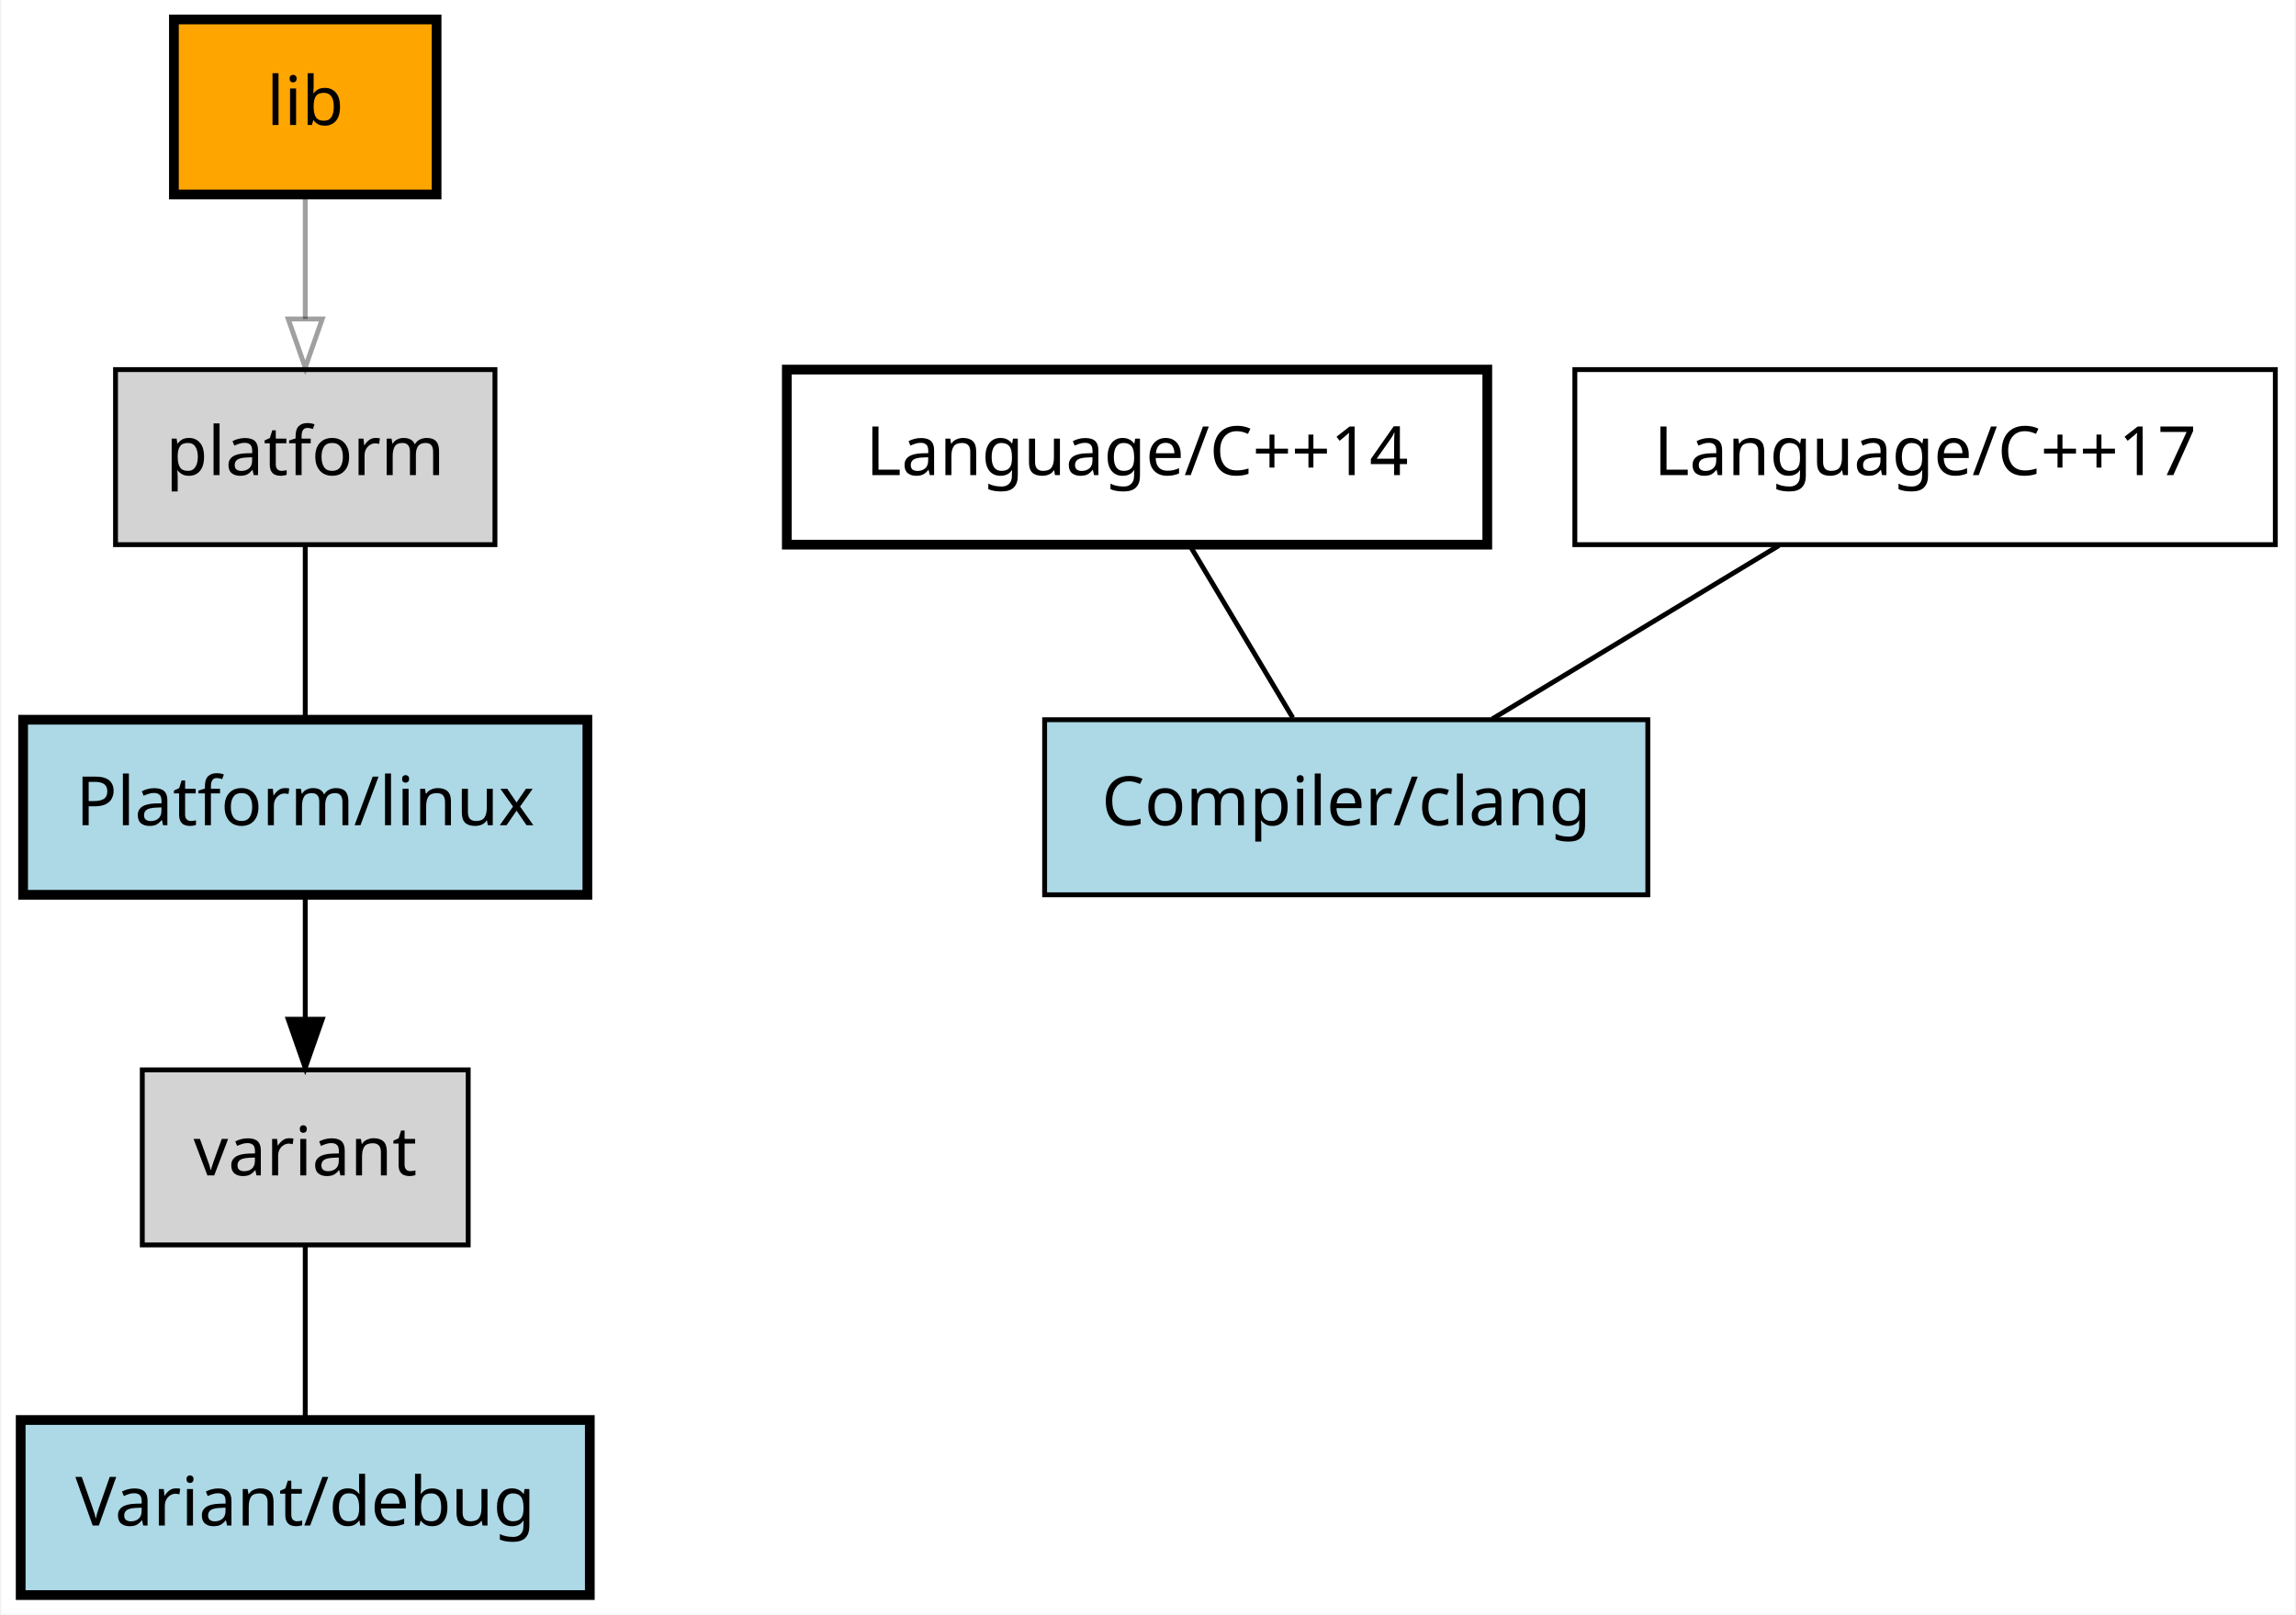
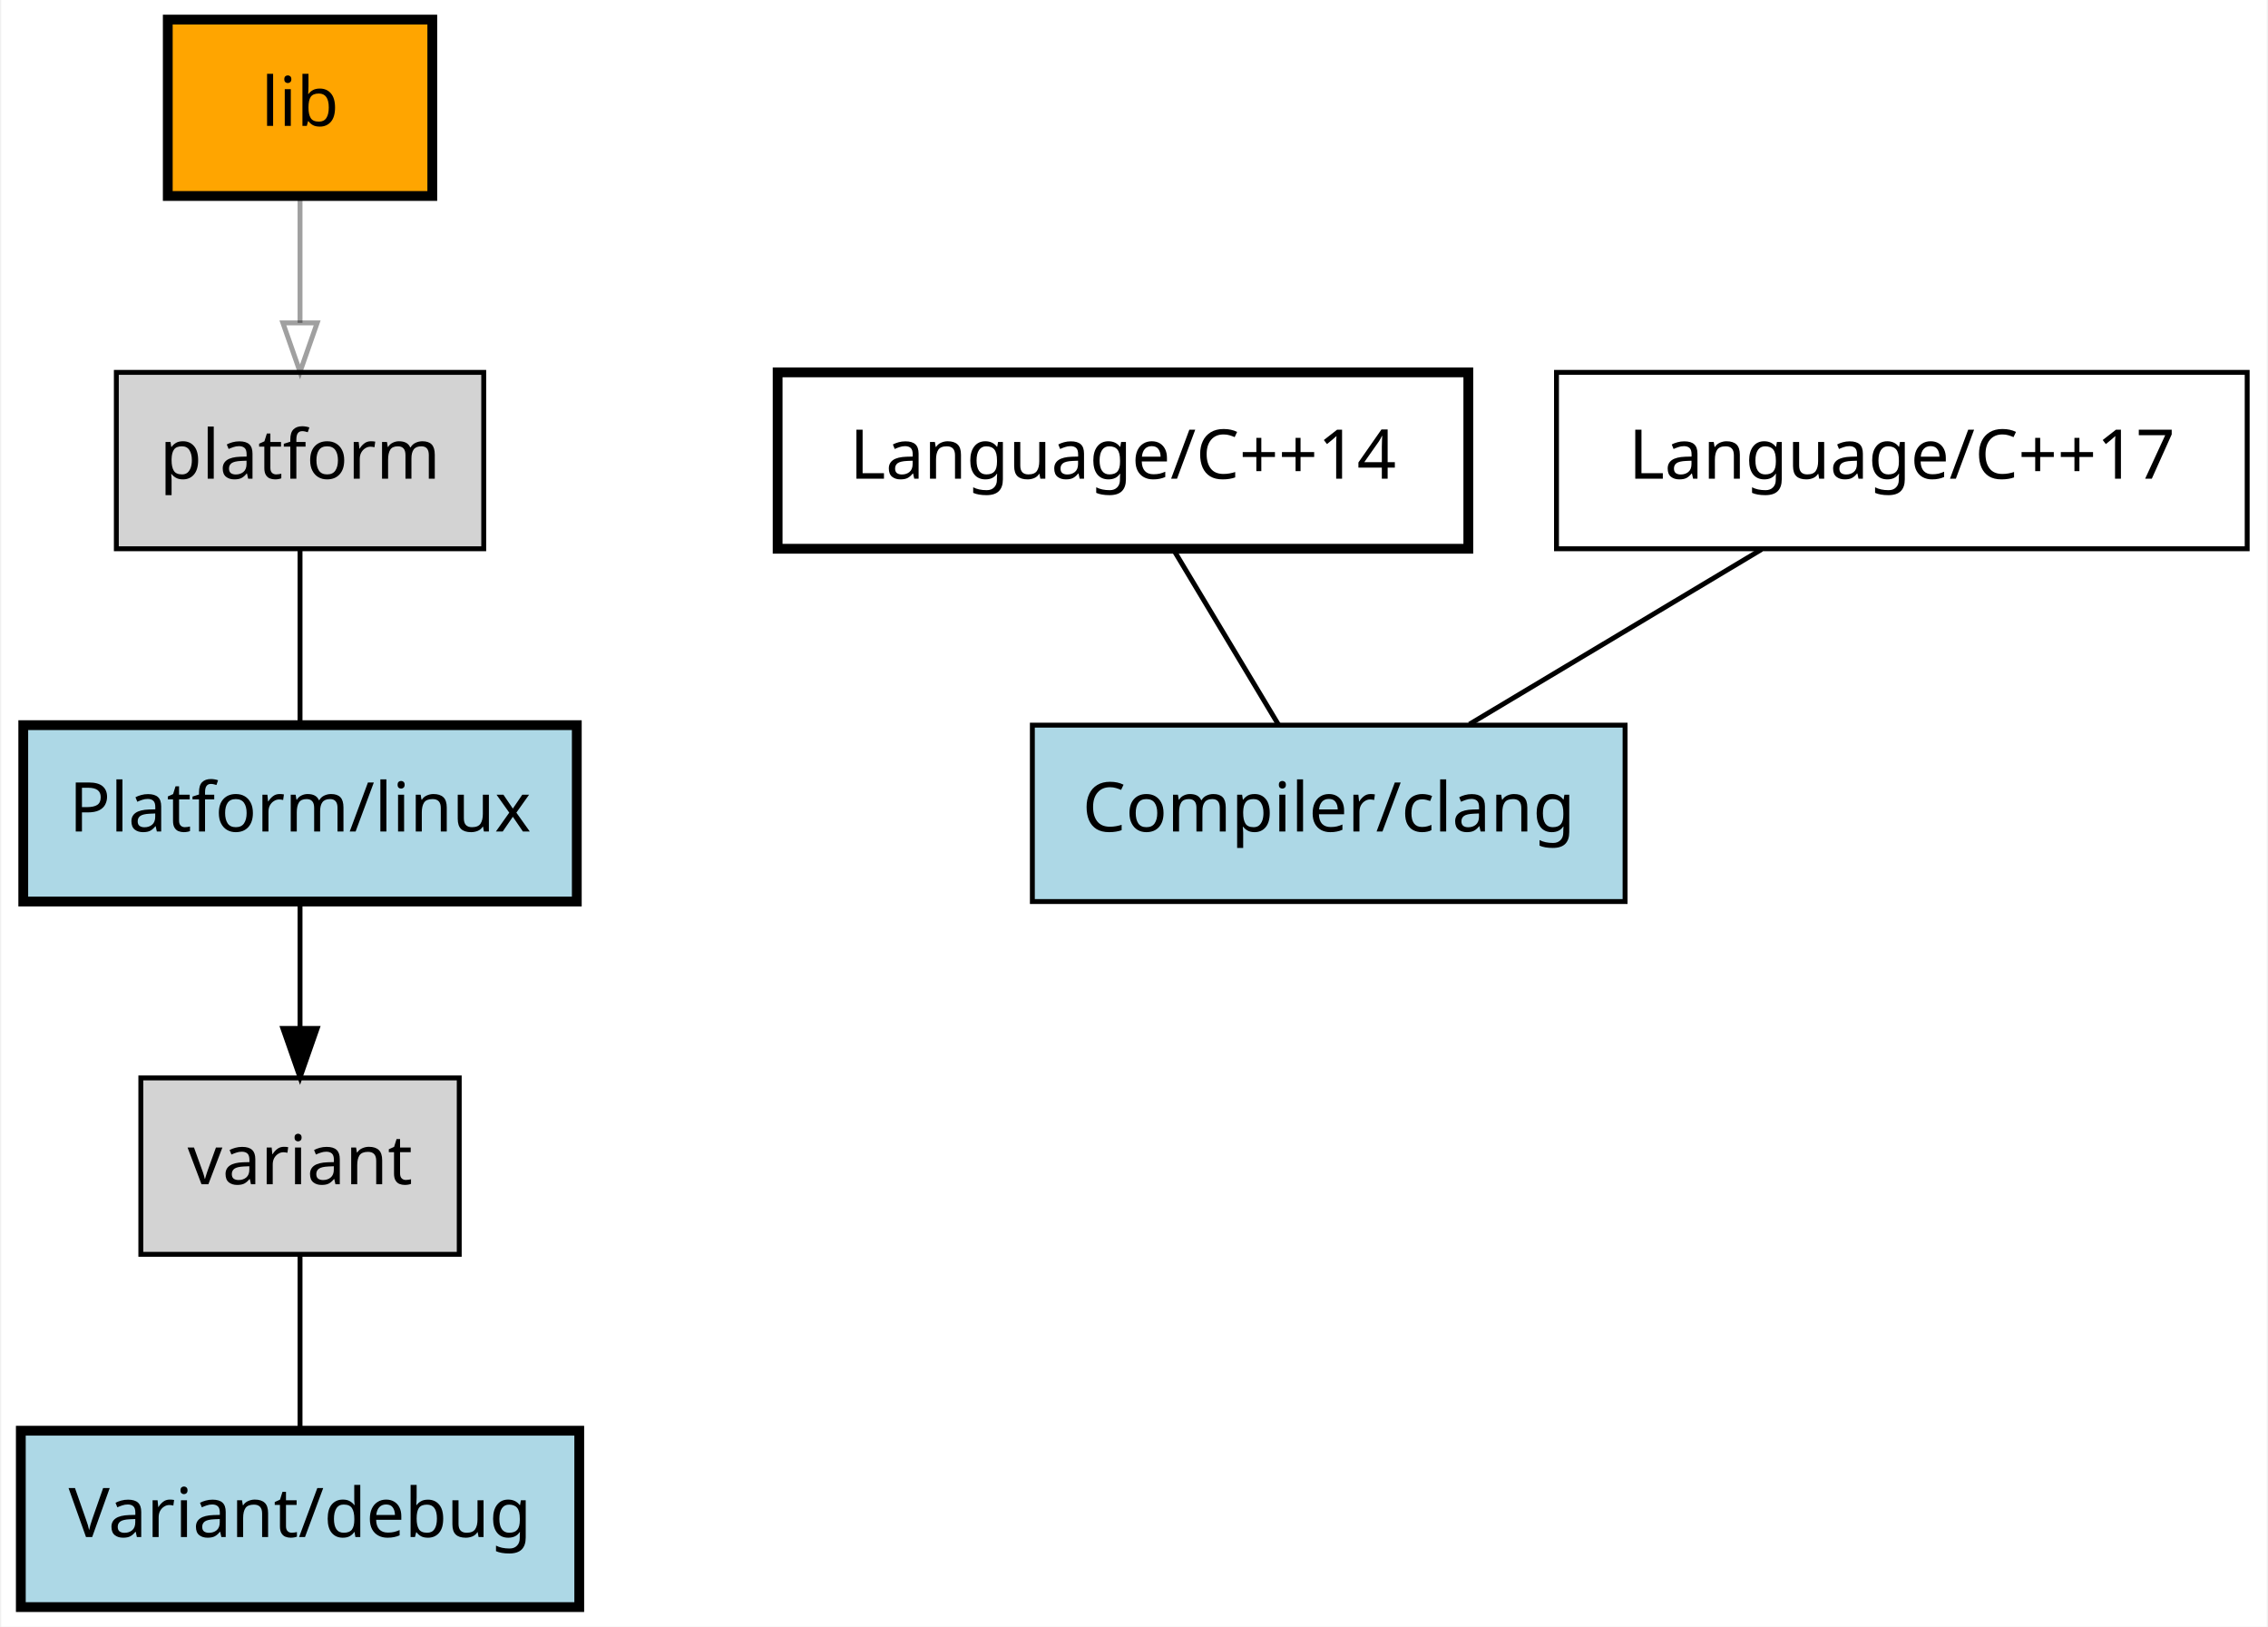
- <svg xmlns="http://www.w3.org/2000/svg" width="472pt" height="332pt" viewBox="0.00 0.00 471.50 332.00">
+ <svg xmlns="http://www.w3.org/2000/svg" width="463pt" height="332pt" viewBox="0.00 0.00 462.50 332.00">
  <g id="graph0" class="graph" transform="scale(1 1) rotate(0) translate(4 328)">
-     <polygon fill="#ffffff" stroke="transparent" points="-4,4 -4,-328 467.5,-328 467.5,4 -4,4" />
+     <polygon fill="white" stroke="transparent" points="-4,4 -4,-328 458.5,-328 458.5,4 -4,4" />
    <g id="node1" class="node">
-       <polygon fill="#add8e6" stroke="#000000" stroke-width="2" points="117,-36 0,-36 0,0 117,0 117,-36" />
-       <text text-anchor="middle" x="58.5" y="-14.3" font-family="Monaco" font-size="14.00" fill="#000000">Variant/debug</text>
+       <polygon fill="lightblue" stroke="black" stroke-width="2" points="114,-36 0,-36 0,0 114,0 114,-36" />
+       <text text-anchor="middle" x="57" y="-14.3" font-family="Monaco" font-size="14.00">Variant/debug</text>
    </g>
    <g id="node2" class="node">
-       <polygon fill="#d3d3d3" stroke="#000000" points="92,-108 25,-108 25,-72 92,-72 92,-108" />
-       <text text-anchor="middle" x="58.5" y="-86.3" font-family="Monaco" font-size="14.00" fill="#000000">variant</text>
+       <polygon fill="lightgrey" stroke="black" points="89.5,-108 24.5,-108 24.5,-72 89.5,-72 89.5,-108" />
+       <text text-anchor="middle" x="57" y="-86.3" font-family="Monaco" font-size="14.00">variant</text>
    </g>
    <g id="edge1" class="edge">
-       <path fill="none" stroke="#000000" d="M58.5,-71.831C58.5,-61 58.5,-47.288 58.5,-36.413" />
+       <path fill="none" stroke="black" d="M57,-71.7C57,-60.85 57,-46.92 57,-36.1" />
    </g>
    <g id="node3" class="node">
-       <polygon fill="#add8e6" stroke="#000000" stroke-width="2" points="116.5,-180 .5,-180 .5,-144 116.5,-144 116.5,-180" />
-       <text text-anchor="middle" x="58.5" y="-158.3" font-family="Monaco" font-size="14.00" fill="#000000">Platform/linux</text>
+       <polygon fill="lightblue" stroke="black" stroke-width="2" points="113.5,-180 0.5,-180 0.5,-144 113.5,-144 113.5,-180" />
+       <text text-anchor="middle" x="57" y="-158.3" font-family="Monaco" font-size="14.00">Platform/linux</text>
    </g>
    <g id="edge2" class="edge">
-       <path fill="none" stroke="#000000" d="M58.5,-143.831C58.5,-136.131 58.5,-126.974 58.5,-118.417" />
-       <polygon fill="#000000" stroke="#000000" points="62,-118.413 58.5,-108.413 55,-118.413 62,-118.413" />
+       <path fill="none" stroke="black" d="M57,-143.7C57,-135.98 57,-126.71 57,-118.11" />
+       <polygon fill="black" stroke="black" points="60.5,-118.1 57,-108.1 53.5,-118.1 60.5,-118.1" />
    </g>
    <g id="node4" class="node">
-       <polygon fill="#d3d3d3" stroke="#000000" points="97.5,-252 19.5,-252 19.5,-216 97.5,-216 97.5,-252" />
-       <text text-anchor="middle" x="58.5" y="-230.3" font-family="Monaco" font-size="14.00" fill="#000000">platform</text>
+       <polygon fill="lightgrey" stroke="black" points="94.5,-252 19.5,-252 19.5,-216 94.5,-216 94.5,-252" />
+       <text text-anchor="middle" x="57" y="-230.3" font-family="Monaco" font-size="14.00">platform</text>
    </g>
    <g id="edge3" class="edge">
-       <path fill="none" stroke="#000000" d="M58.5,-215.831C58.5,-205 58.5,-191.288 58.5,-180.413" />
+       <path fill="none" stroke="black" d="M57,-215.7C57,-204.85 57,-190.92 57,-180.1" />
    </g>
    <g id="node5" class="node">
-       <polygon fill="#ffa500" stroke="#000000" stroke-width="2" points="85.5,-324 31.5,-324 31.5,-288 85.5,-288 85.5,-324" />
-       <text text-anchor="middle" x="58.5" y="-302.3" font-family="Monaco" font-size="14.00" fill="#000000">lib</text>
+       <polygon fill="orange" stroke="black" stroke-width="2" points="84,-324 30,-324 30,-288 84,-288 84,-324" />
+       <text text-anchor="middle" x="57" y="-302.3" font-family="Monaco" font-size="14.00">lib</text>
    </g>
    <g id="edge4" class="edge">
-       <path fill="none" stroke="#000000" stroke-opacity="0.373" d="M58.5,-287.831C58.5,-280.131 58.5,-270.974 58.5,-262.417" />
-       <polygon fill="none" stroke="#000000" stroke-opacity="0.373" points="62,-262.413 58.5,-252.413 55,-262.413 62,-262.413" />
+       <path fill="none" stroke="#000000" stroke-opacity="0.373" d="M57,-287.7C57,-279.98 57,-270.71 57,-262.11" />
+       <polygon fill="none" stroke="#000000" stroke-opacity="0.373" points="60.5,-262.1 57,-252.1 53.5,-262.1 60.5,-262.1" />
    </g>
    <g id="node6" class="node">
-       <polygon fill="#add8e6" stroke="#000000" points="334.5,-180 210.5,-180 210.5,-144 334.5,-144 334.5,-180" />
-       <text text-anchor="middle" x="272.5" y="-158.3" font-family="Monaco" font-size="14.00" fill="#000000">Compiler/clang</text>
+       <polygon fill="lightblue" stroke="black" points="327.5,-180 206.5,-180 206.5,-144 327.5,-144 327.5,-180" />
+       <text text-anchor="middle" x="267" y="-158.3" font-family="Monaco" font-size="14.00">Compiler/clang</text>
    </g>
    <g id="node7" class="node">
-       <polygon fill="#ffffff" stroke="#000000" stroke-width="2" points="301.5,-252 157.5,-252 157.5,-216 301.5,-216 301.5,-252" />
-       <text text-anchor="middle" x="229.5" y="-230.3" font-family="Monaco" font-size="14.00" fill="#000000">Language/C++14</text>
+       <polygon fill="white" stroke="black" stroke-width="2" points="295.5,-252 154.5,-252 154.5,-216 295.5,-216 295.5,-252" />
+       <text text-anchor="middle" x="225" y="-230.3" font-family="Monaco" font-size="14.00">Language/C++14</text>
    </g>
    <g id="edge5" class="edge">
-       <path fill="none" stroke="#000000" d="M240.351,-215.831C246.819,-205 255.009,-191.288 261.503,-180.413" />
+       <path fill="none" stroke="black" d="M235.38,-215.7C241.89,-204.85 250.25,-190.92 256.74,-180.1" />
    </g>
    <g id="node8" class="node">
-       <polygon fill="#ffffff" stroke="#000000" points="463.5,-252 319.5,-252 319.5,-216 463.5,-216 463.5,-252" />
-       <text text-anchor="middle" x="391.5" y="-230.3" font-family="Monaco" font-size="14.00" fill="#000000">Language/C++17</text>
+       <polygon fill="white" stroke="black" points="454.5,-252 313.5,-252 313.5,-216 454.5,-216 454.5,-252" />
+       <text text-anchor="middle" x="384" y="-230.3" font-family="Monaco" font-size="14.00">Language/C++17</text>
    </g>
    <g id="edge6" class="edge">
-       <path fill="none" stroke="#000000" d="M361.471,-215.831C343.432,-204.917 320.557,-191.076 302.519,-180.163" />
+       <path fill="none" stroke="black" d="M355.38,-215.88C337.25,-205.03 313.88,-191.05 295.73,-180.19" />
    </g>
  </g>
</svg>
